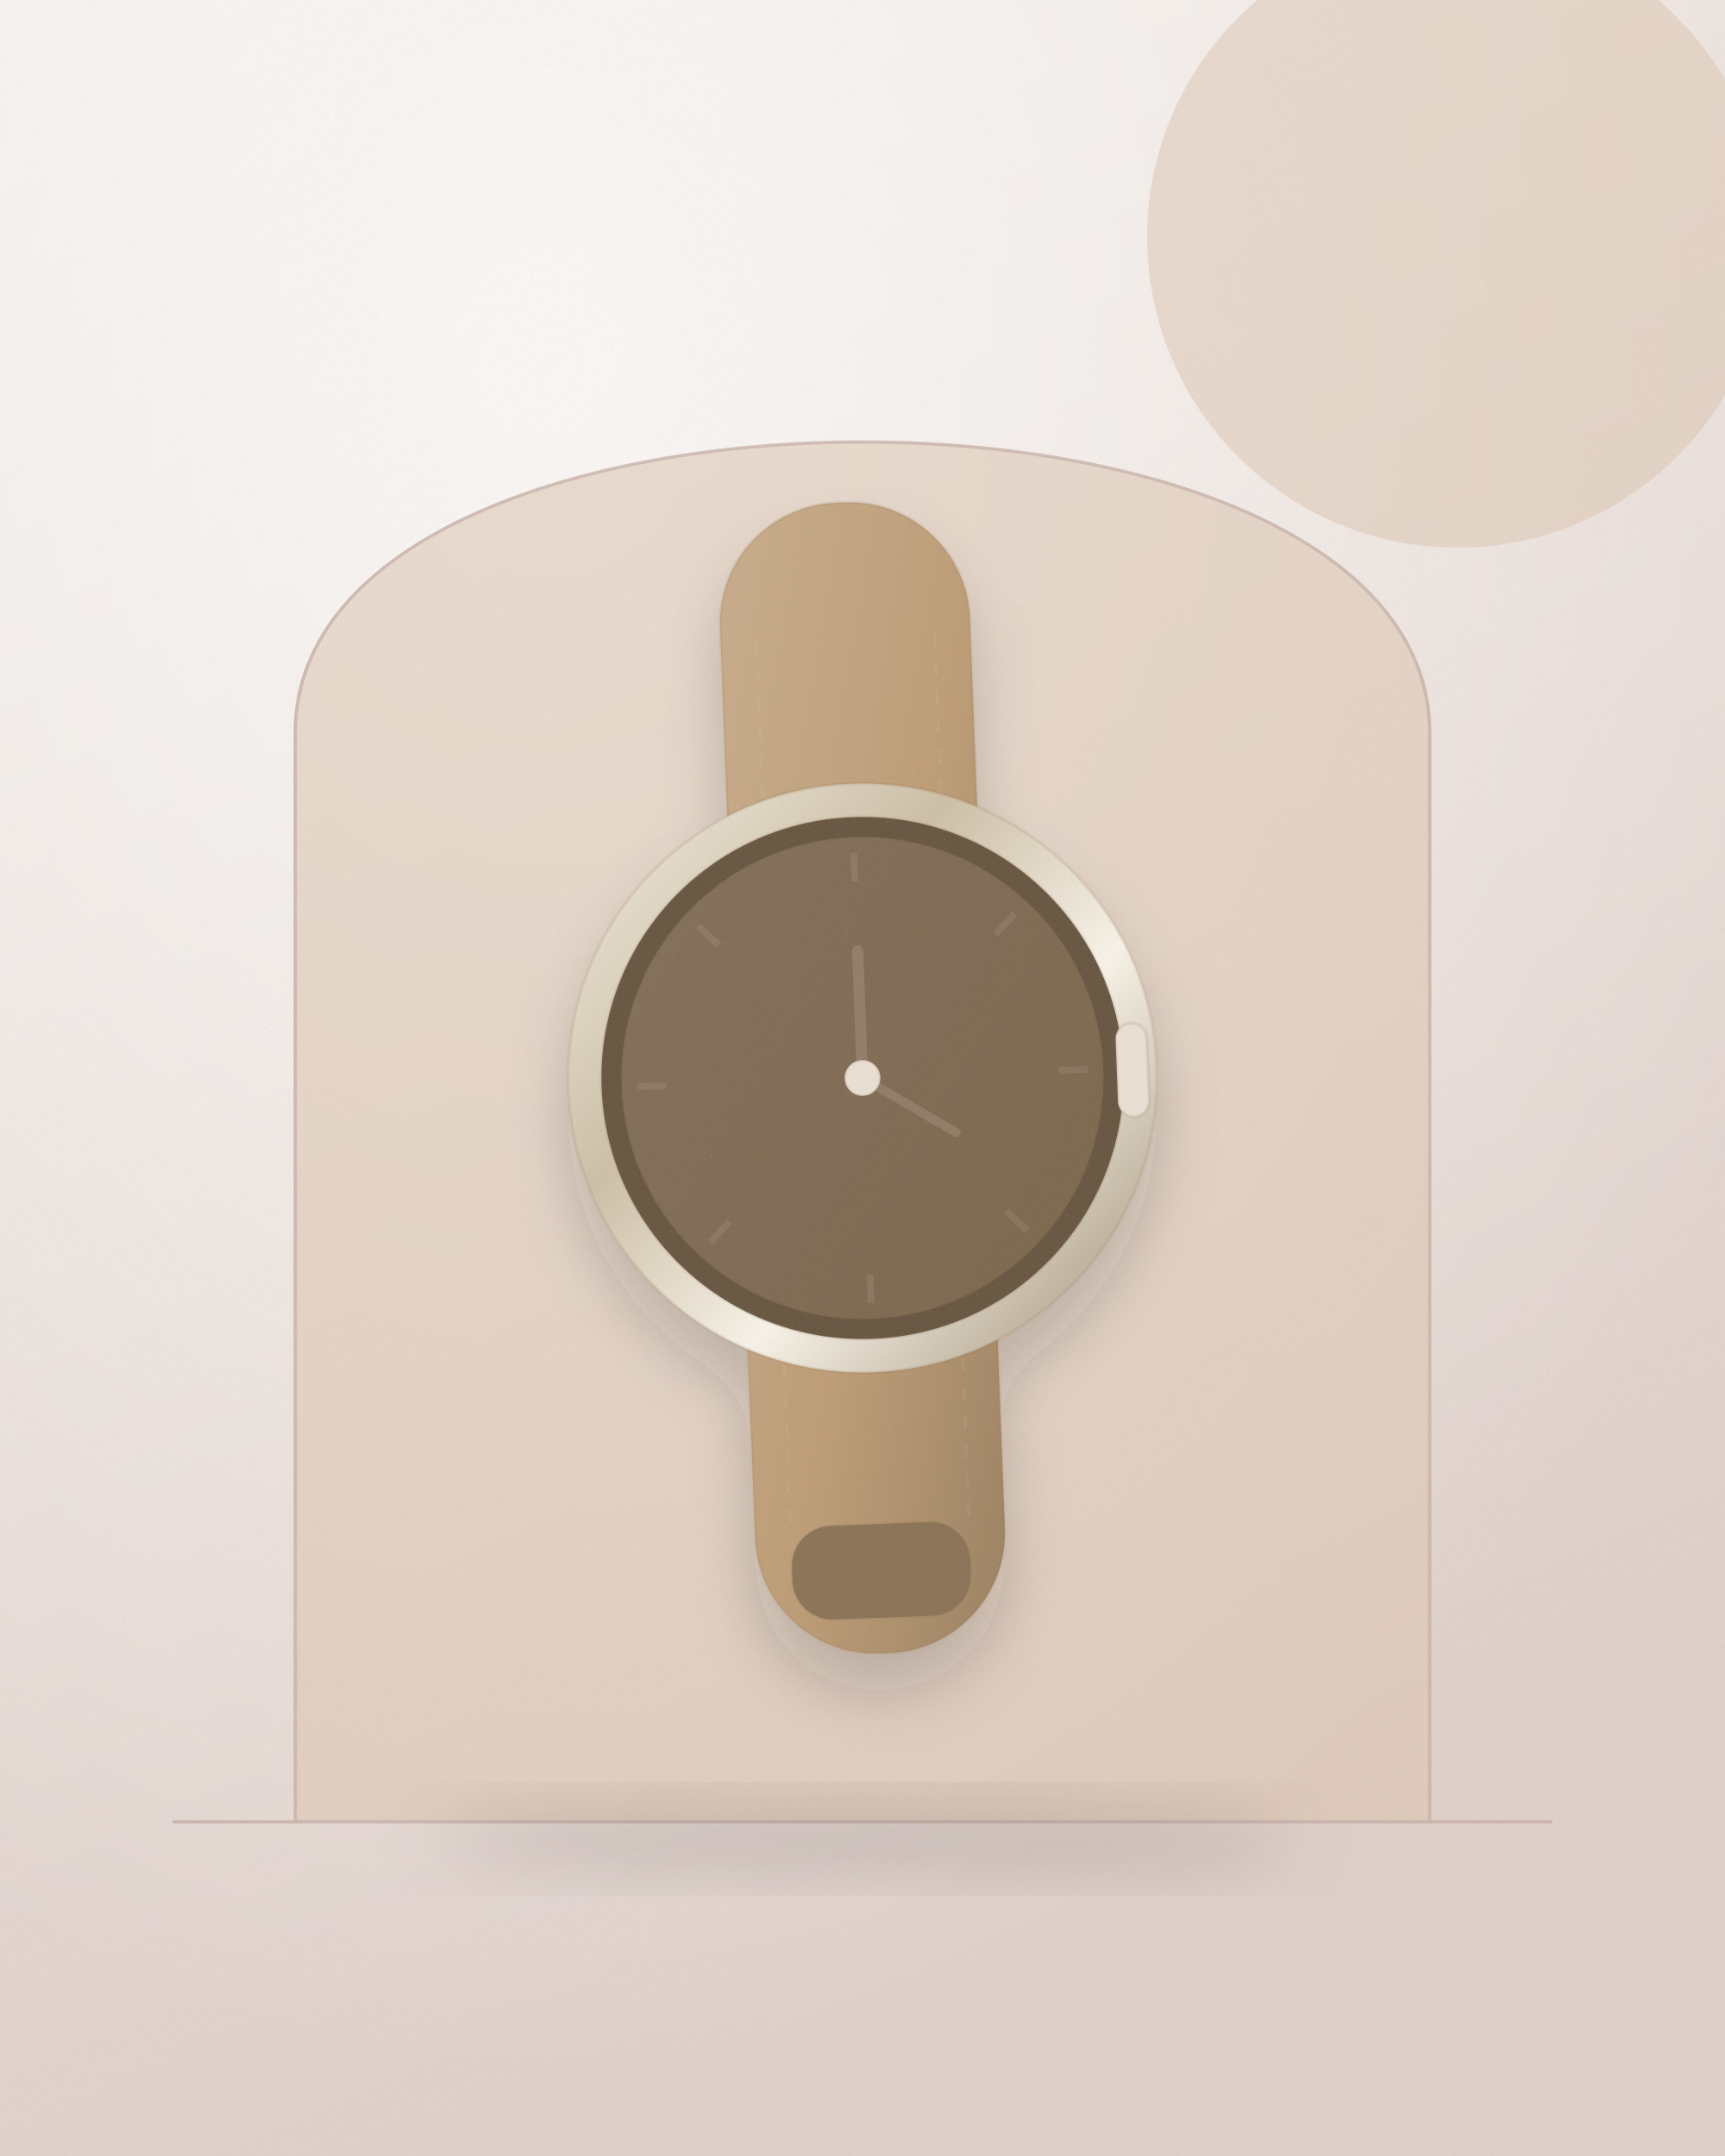
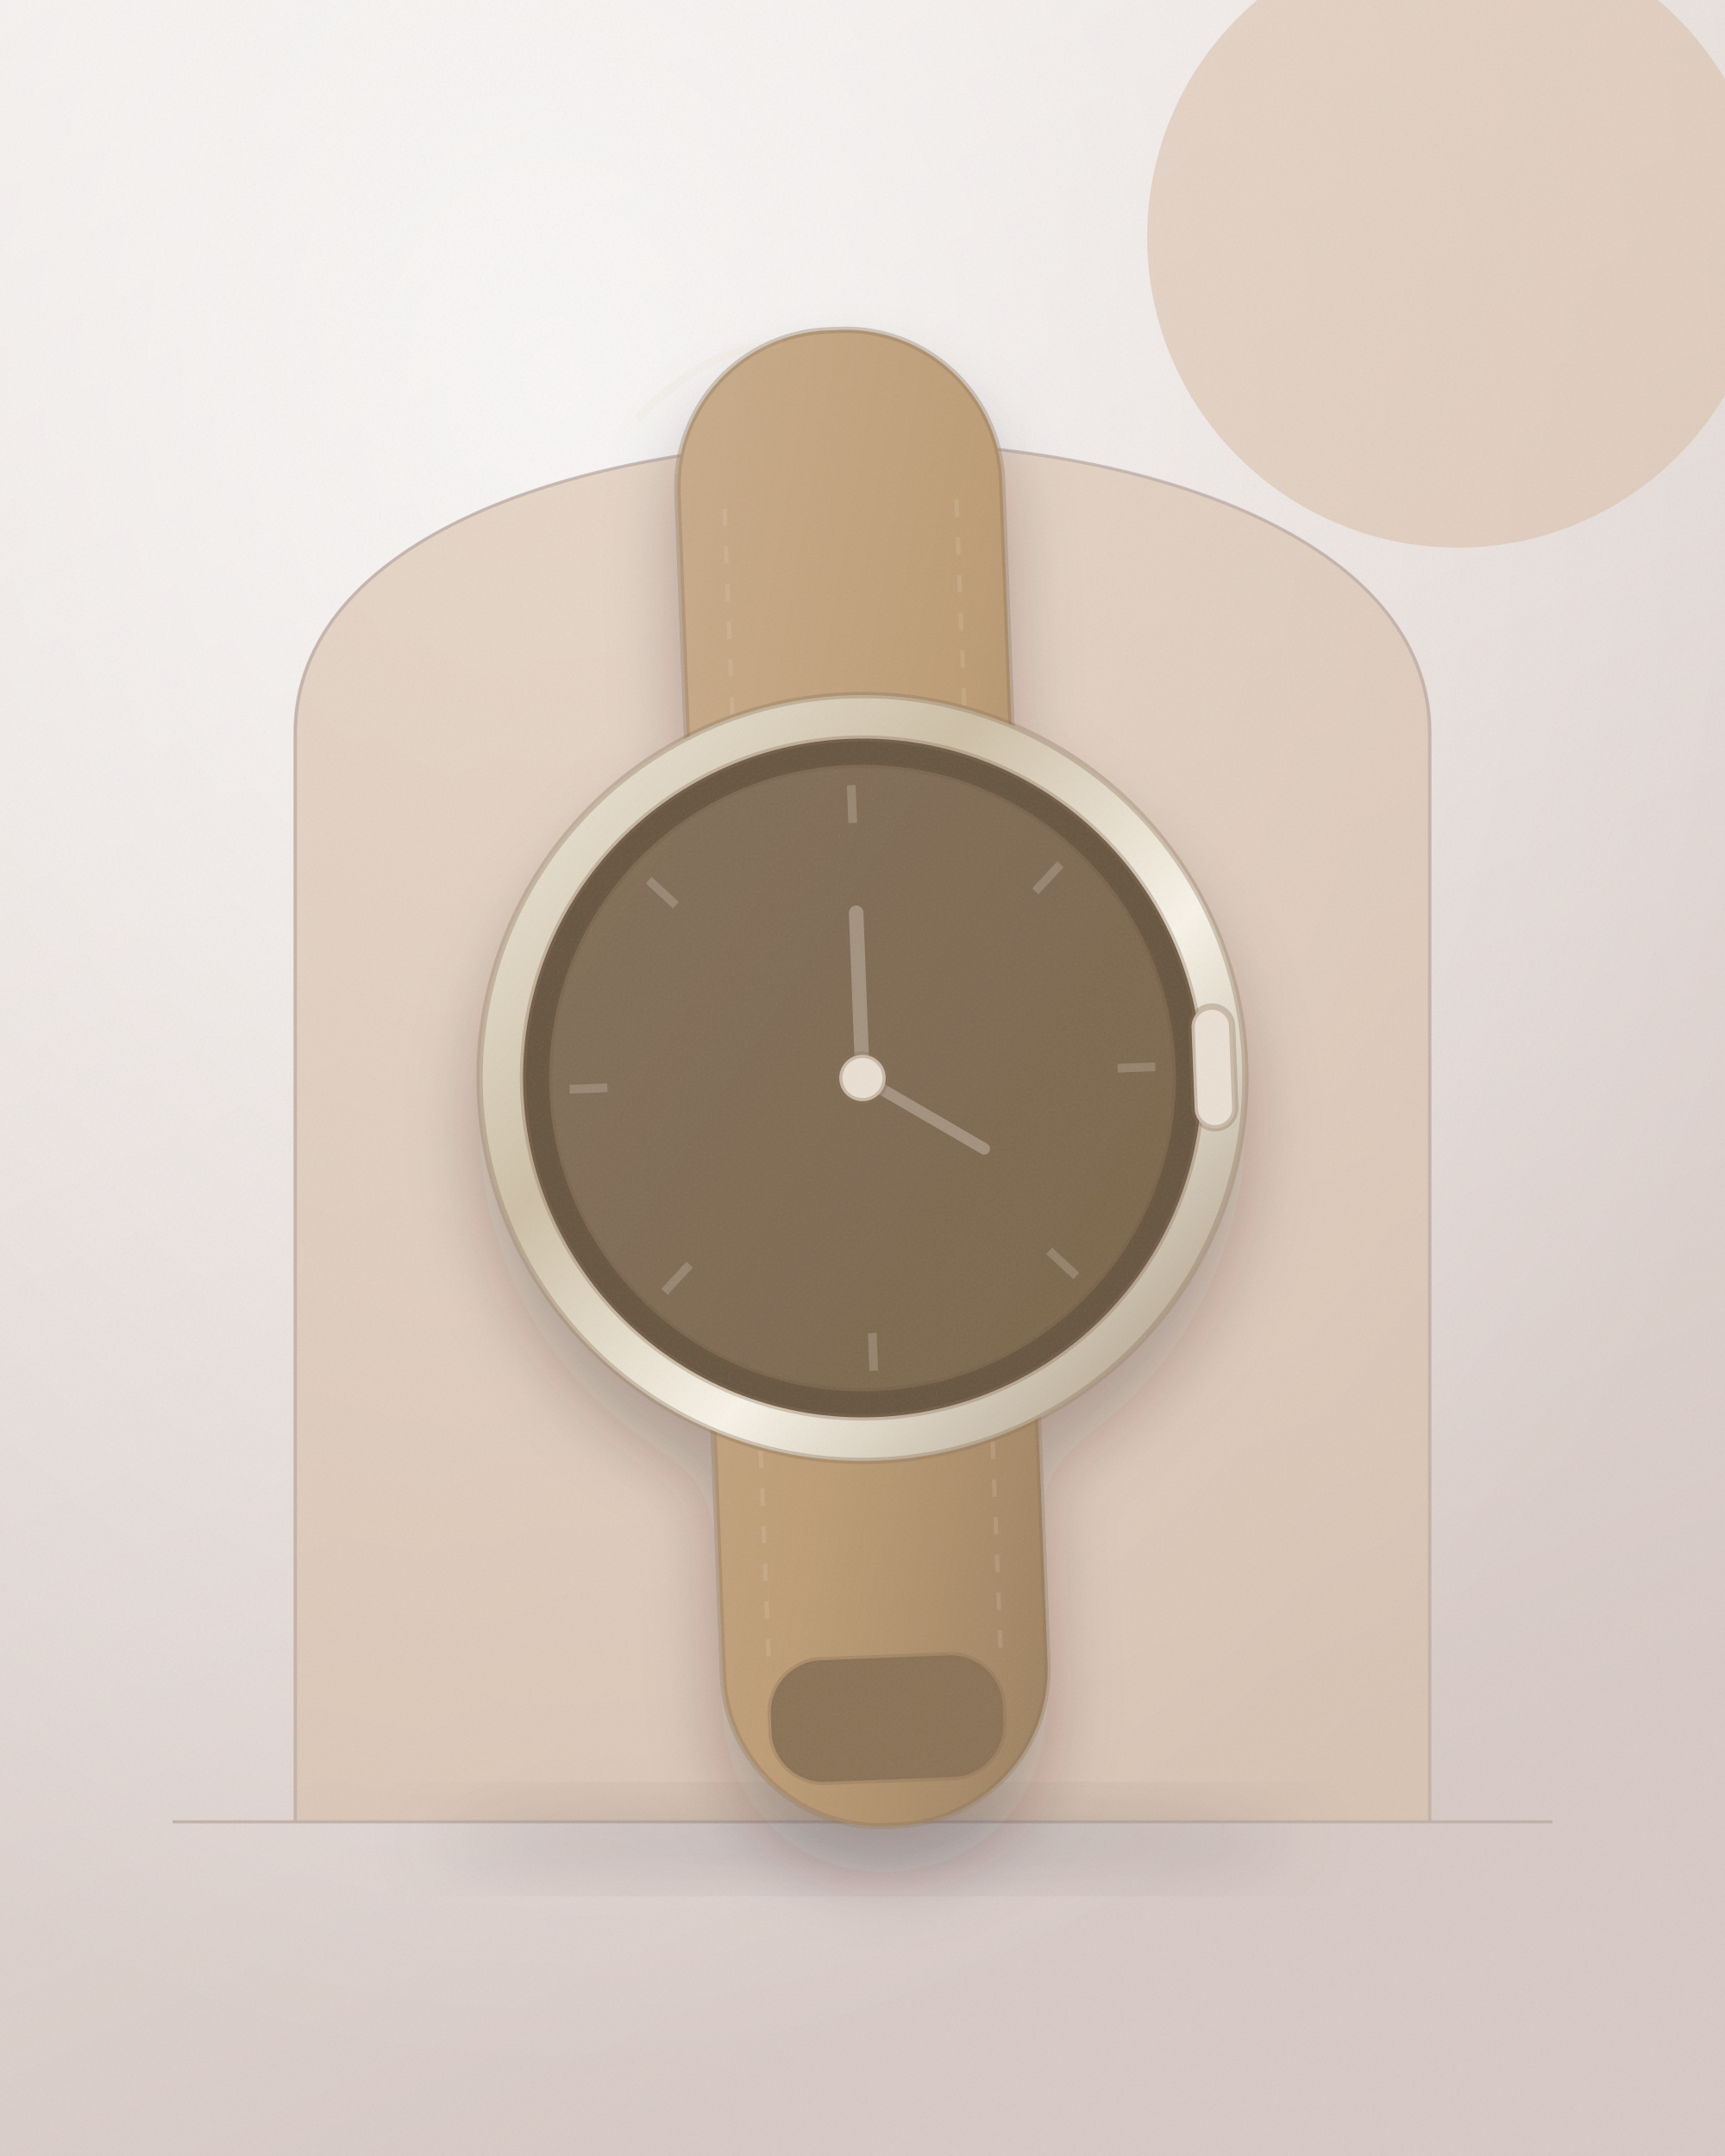
<svg xmlns="http://www.w3.org/2000/svg" viewBox="0 0 800 1000" width="800" height="1000" role="img">
  <defs>
    <linearGradient id="bg" x1="0" y1="0" x2="0.35" y2="1">
-       <stop offset="0" stop-color="#f3ece7" />
-       <stop offset="1" stop-color="#dfcfc8" />
+       <stop offset="0" stop-color="#efe9e6" />
+       <stop offset="1" stop-color="#d8cac5" />
    </linearGradient>
    <radialGradient id="glow" cx="32%" cy="18%" r="78%">
      <stop offset="0" stop-color="#ffffff" stop-opacity="0.72" />
      <stop offset="1" stop-color="#ffffff" stop-opacity="0" />
    </radialGradient>
    <linearGradient id="body" x1="0" y1="0" x2="1" y2="1">
      <stop offset="0" stop-color="#c8ac8b" />
      <stop offset="0.55" stop-color="#bd9c75" />
      <stop offset="1" stop-color="#9b8060" />
    </linearGradient>
    <linearGradient id="bodySoft" x1="0" y1="0" x2="1" y2="0.7">
      <stop offset="0" stop-color="#d3bea4" />
      <stop offset="1" stop-color="#bd9c75" />
    </linearGradient>
    <linearGradient id="metal" x1="0" y1="0" x2="1" y2="1">
      <stop offset="0" stop-color="#f3eee2" />
      <stop offset="0.35" stop-color="#cdbfa6" />
      <stop offset="0.62" stop-color="#f8f3e8" />
      <stop offset="1" stop-color="#9d8b70" />
    </linearGradient>
    <filter id="grain">
      <feTurbulence type="fractalNoise" baseFrequency="0.86" numOctaves="2" stitchTiles="stitch" />
      <feColorMatrix type="saturate" values="0" />
      <feComponentTransfer>
        <feFuncA type="linear" slope="0.11" />
      </feComponentTransfer>
    </filter>
    <filter id="objectShadow" x="-30%" y="-30%" width="160%" height="170%">
-       <feDropShadow dx="0" dy="18" stdDeviation="14" flood-color="#312723" flood-opacity="0.2" />
+       <feDropShadow dx="0" dy="22" stdDeviation="16" flood-color="#2e2725" flood-opacity="0.28" />
    </filter>
    <filter id="blur">
      <feGaussianBlur stdDeviation="18" />
    </filter>
    <filter id="soft">
      <feGaussianBlur stdDeviation="4" />
    </filter>
  </defs>
  <rect width="800" height="1000" fill="url(#bg)" />
  <rect width="800" height="1000" fill="url(#glow)" />
-   <circle cx="676.002" cy="110" r="144" fill="#ddc7b2" opacity="0.55" />
-   <path d="M 136 845 L 136 340 C 136 160 664 160 664 340 L 664 845 Z" fill="#ddc7b2" opacity="0.58" />
-   <path d="M 137 845 L 137 340 C 137 160 663 160 663 340 L 663 845" fill="none" stroke="#c9b3aa" stroke-width="1.5" opacity="0.8" />
-   <line x1="80" y1="845" x2="720" y2="845" stroke="#c9b3aa" stroke-width="1.5" opacity="0.9" />
-   <ellipse cx="400" cy="853" rx="200" ry="22" fill="#312723" opacity="0.14" filter="url(#blur)" />
-   <g transform="translate(400 500) scale(1 1) translate(-400 -500)" filter="url(#objectShadow)" stroke="#8a7255" stroke-opacity="0.16" stroke-width="1.4" stroke-linejoin="round">
-     <g transform="translate(400 500) rotate(-2.2) scale(1.035) translate(-400 -500)">
+   <circle cx="676.002" cy="110" r="144" fill="#d8bea5" opacity="0.55" />
+   <path d="M 136 845 L 136 340 C 136 160 664 160 664 340 L 664 845 Z" fill="#d8bea5" opacity="0.58" />
+   <path d="M 137 845 L 137 340 C 137 160 663 160 663 340 L 663 845" fill="none" stroke="#bfaea7" stroke-width="1.5" opacity="0.8" />
+   <line x1="80" y1="845" x2="720" y2="845" stroke="#bfaea7" stroke-width="1.5" opacity="0.9" />
+   <ellipse cx="400" cy="853" rx="200" ry="22" fill="#2e2725" opacity="0.14" filter="url(#blur)" />
+   <g transform="translate(400 500) scale(1 1) translate(-400 -500)" filter="url(#objectShadow)" stroke="#8a7255" stroke-opacity="0.34" stroke-width="2.2" stroke-linejoin="round">
+     <g transform="translate(400 500) rotate(-2.2) scale(1.3455) translate(-400 -500)">
      <g>
        <rect x="344" y="242" width="112" height="516" rx="54" fill="url(#body)" />
        <path d="M360 302 L360 698 M440 302 L440 698" stroke="#eadfd3" stroke-width="1.5" stroke-dasharray="6 7" opacity="0.45" />
        <rect x="360" y="700" width="80" height="42" rx="18" fill="#8a7255" />
        <circle cx="400" cy="500" r="132" fill="url(#metal)" />
        <circle cx="400" cy="500" r="117" fill="#66543f" />
        <circle cx="400" cy="500" r="108" fill="url(#bodySoft)" opacity="0.26" />
        <g stroke="#eadfd3" stroke-width="3" opacity="0.66">
          <path d="M400 399 L400 412" />
          <path d="M400 588 L400 601" />
          <path d="M299 500 L312 500" />
          <path d="M488 500 L501 500" />
          <path d="M329 429 L338 438" />
          <path d="M462 562 L471 571" />
          <path d="M471 429 L462 438" />
          <path d="M338 562 L329 571" />
        </g>
        <path d="M400 500 L400 443" stroke="#eadfd3" stroke-width="5" stroke-linecap="round" />
        <path d="M400 500 L441 526" stroke="#eadfd3" stroke-width="4" stroke-linecap="round" />
        <circle cx="400" cy="500" r="8" fill="#eadfd3" />
        <rect x="514" y="480" width="14" height="42" rx="7" fill="#eadfd3" />
        <path d="M331 270 C350 252 366 246 382 246" fill="none" stroke="#d3bea4" stroke-width="3" opacity="0.28" />
      </g>
    </g>
  </g>
  <rect width="800" height="1000" filter="url(#grain)" opacity="0.72" />
</svg>
